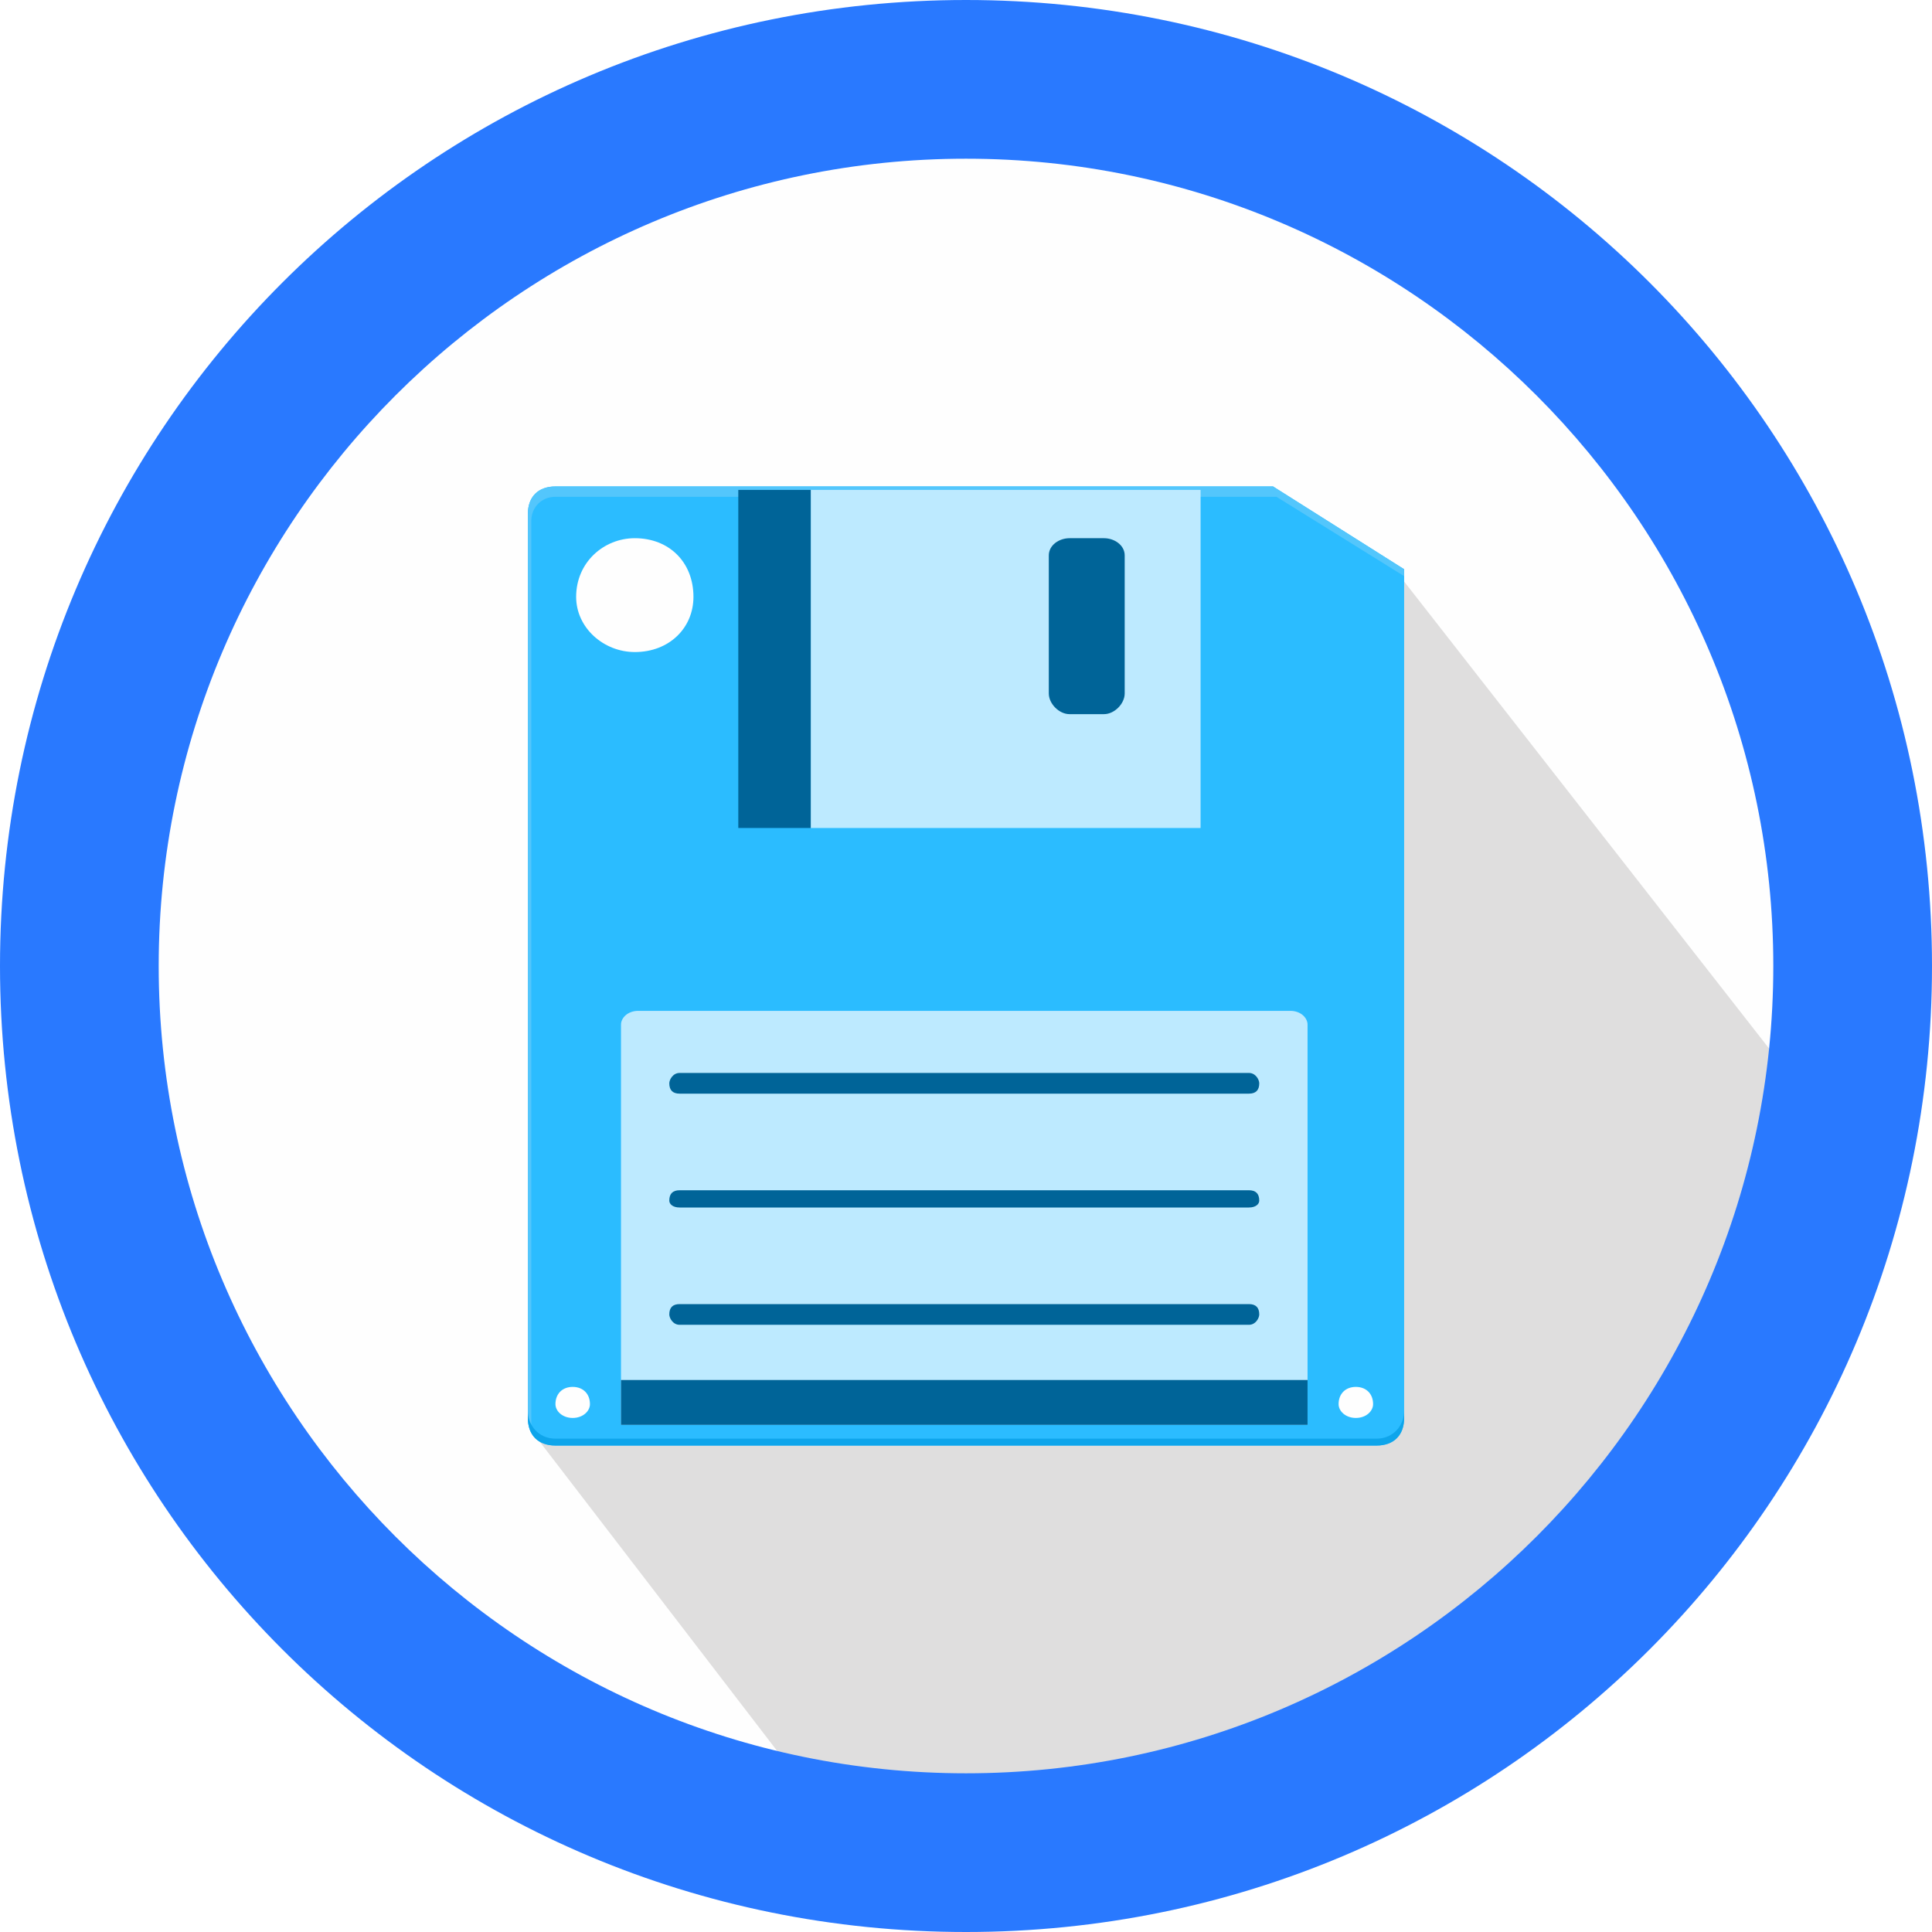
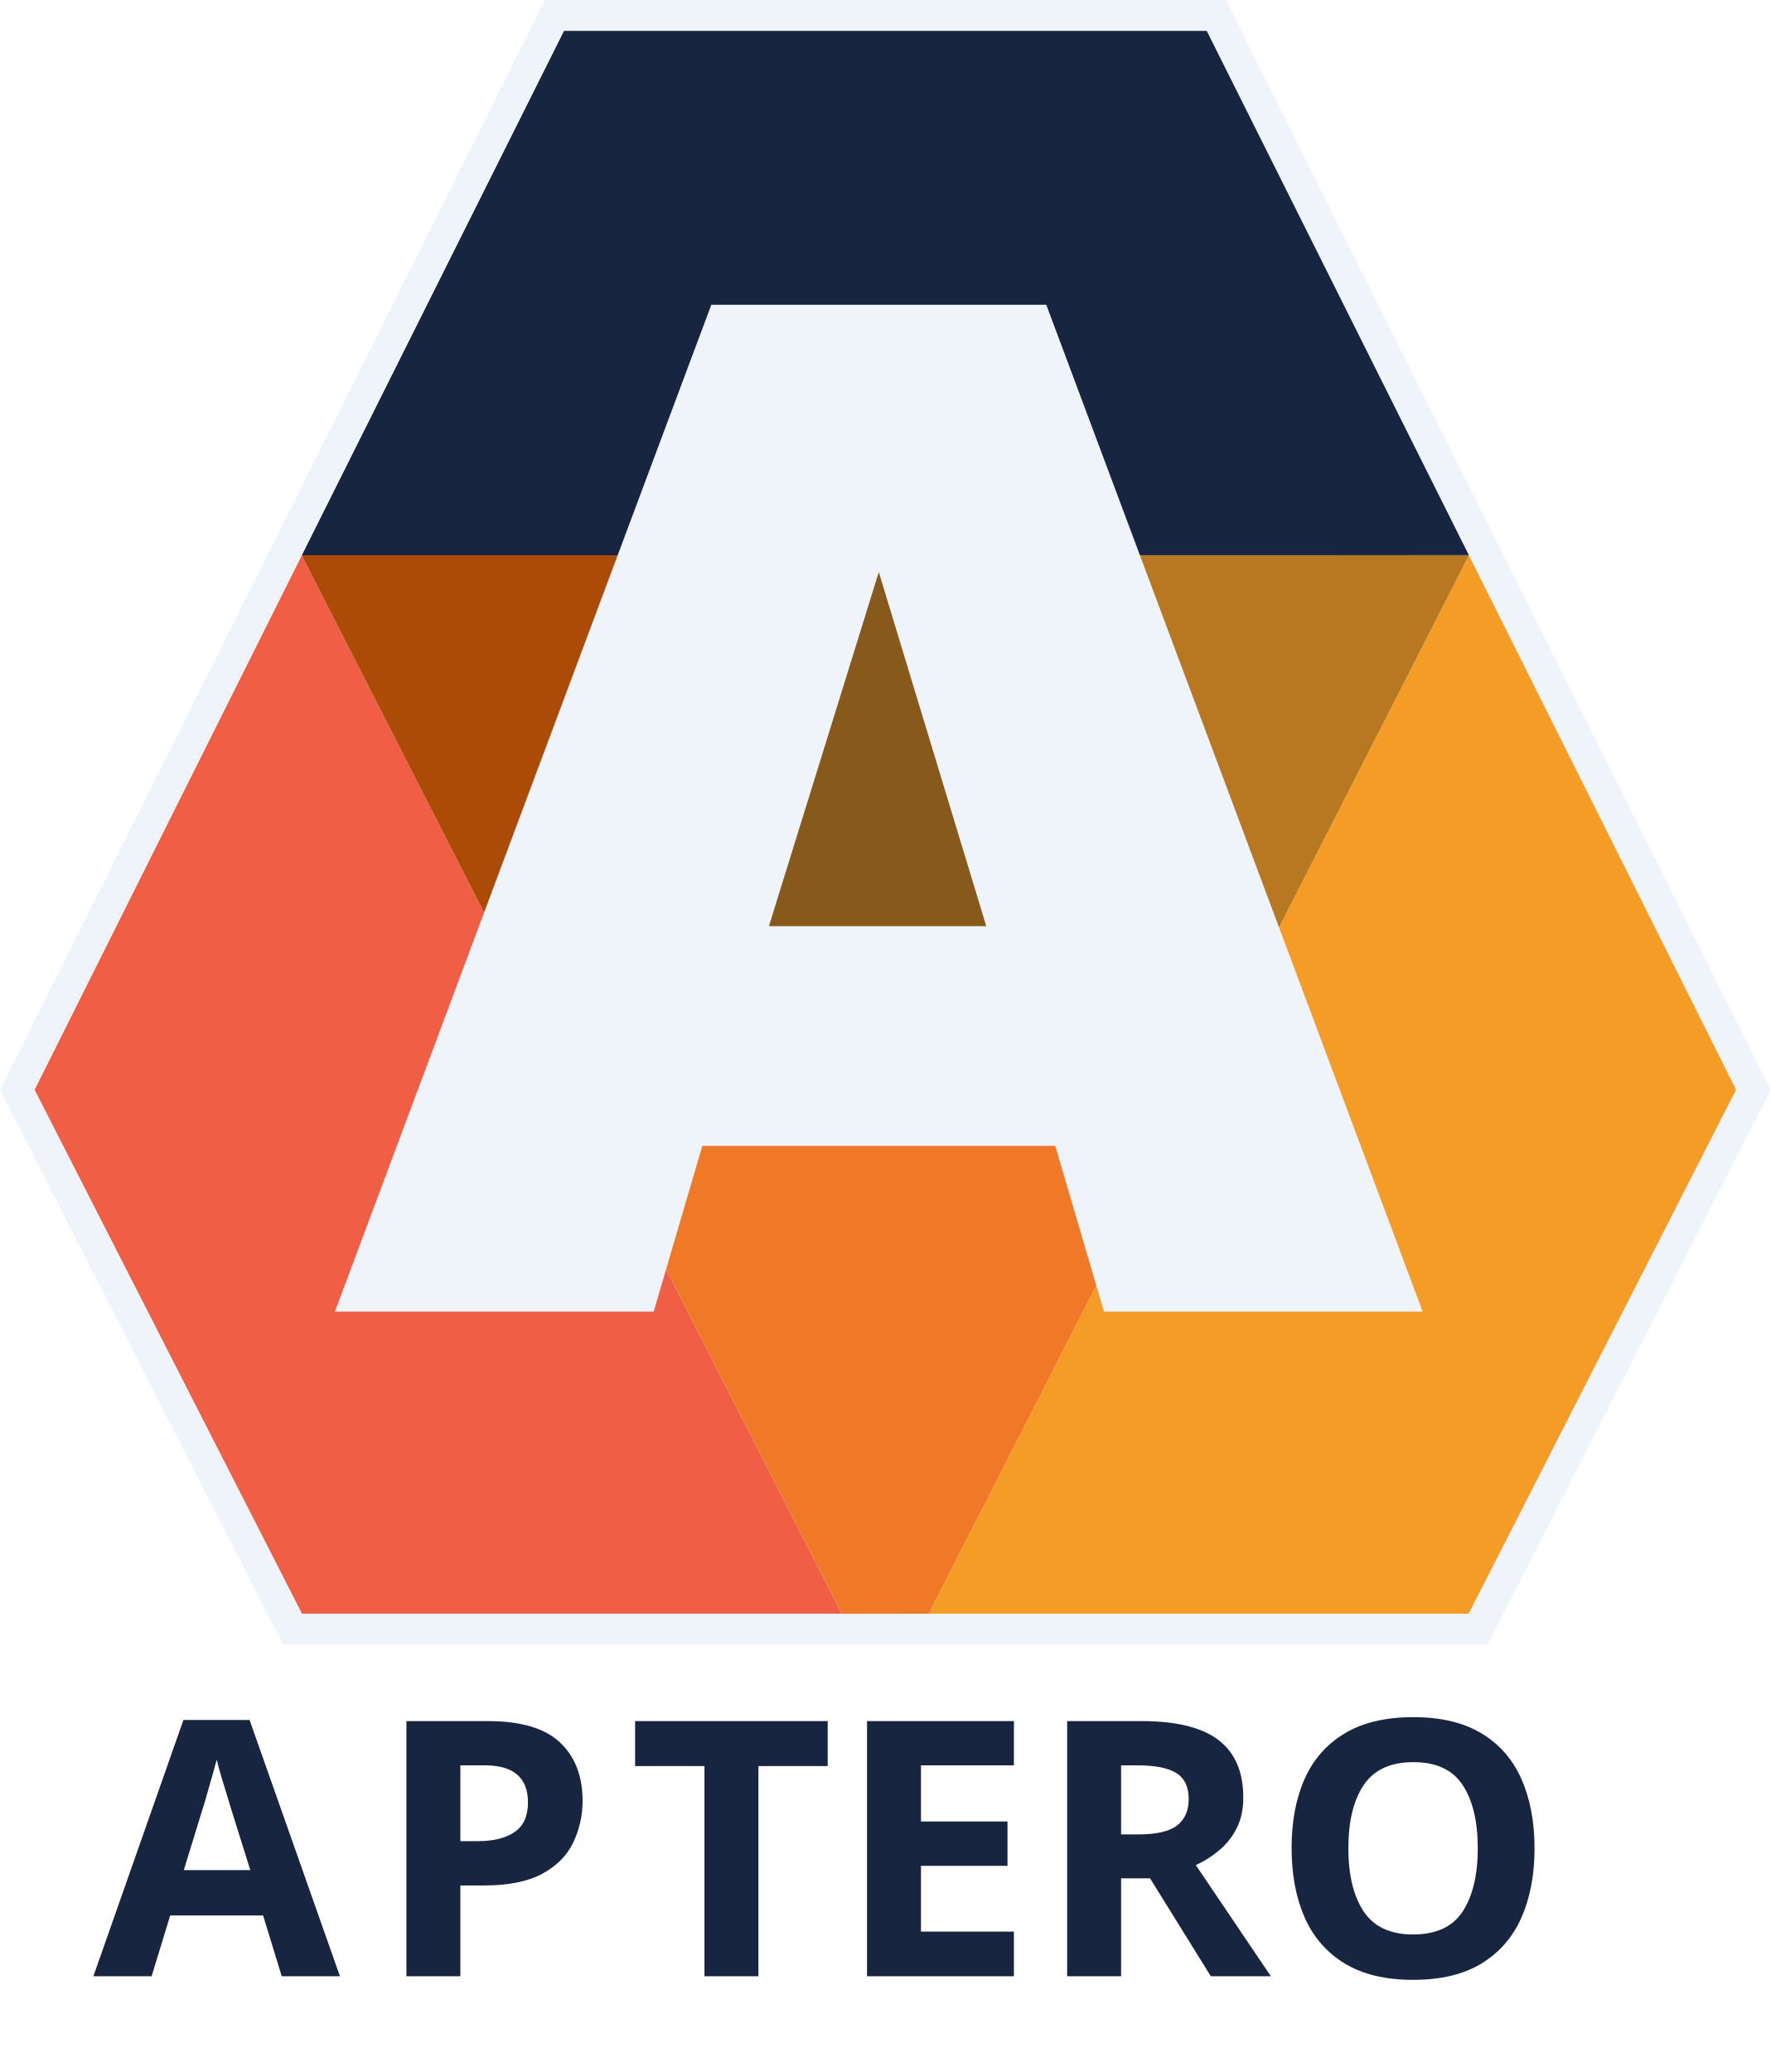
- <svg xmlns="http://www.w3.org/2000/svg" xml:space="preserve" width="560" height="560" version="1.1" style="clip-rule:evenodd;fill-rule:evenodd;image-rendering:optimizeQuality;shape-rendering:geometricPrecision;text-rendering:geometricPrecision" viewBox="0 0 560 560" id="svg44">
-   <defs id="defs4">
-     <style type="text/css" id="style2">
-       
-        .fil1 {fill:#FEFEFE}
-        .fil6 {fill:#006498}
-        .fil7 {fill:#0EA5EB}
-        .fil8 {fill:#2979FF}
-        .fil3 {fill:#2BBCFF}
-        .fil0 {fill:#455A64}
-        .fil4 {fill:#53C6FC}
-        .fil5 {fill:#BDEAFF}
-        .fil2 {fill:#332C2B;fill-opacity:0.149}
-       
-     </style>
+ <svg xmlns="http://www.w3.org/2000/svg" viewBox="0 0 345.07 403.76">
+   <defs>
+     <style>.cls-1{fill:#f05e46;}.cls-2,.cls-9{fill:#172540;}.cls-3{fill:#f59c26;}.cls-4{fill:#ac4a07;}.cls-5{fill:#b77821;}.cls-6{fill:#f07927;}.cls-7{fill:#87591b;}.cls-8{fill:#eff4fa;}.cls-9{font-size:69.64px;font-family:Montserrat-ExtraBold, Montserrat;font-weight:800;}.cls-10{letter-spacing:-0.03em;}</style>
  </defs>
-   <g id="g85" transform="translate(-70,-70)">
-     <path class="fil1" d="M 350,71 C 504,71 629,196 629,350 629,504 504,629 350,629 196,629 71,504 71,350 71,196 196,71 350,71 Z" id="path9" style="fill:#fefefe" />
-     <path class="fil2" d="M 475,236 593,387 C 596,503 444,639 301,585 L 225,486 339,330 c 0,0 138,-95 136,-94 z" id="path11" style="fill:#332c2b;fill-opacity:0.149" />
-     <path class="fil3" d="m 231,211 h 208 l 38,24 v 246 c 0,5 -3,8 -8,8 H 231 c -5,0 -8,-3 -8,-8 V 219 c 0,-5 3,-8 8,-8 z" id="path13" style="fill:#2bbcff" />
-     <path class="fil4" d="m 231,211 h 208 l 38,24 v 2 L 440,214 H 231 c -4,0 -7,3 -7,7 v 263 c -1,-1 -1,-2 -1,-3 V 219 c 0,-5 3,-8 8,-8 z" id="path15" style="fill:#53c6fc" />
-     <polygon class="fil5" points="305,212 418,212 418,310 305,310 " id="polygon17" style="fill:#bdeaff" />
-     <path class="fil5" d="m 255,363 h 189 c 3,0 5,2 5,4 V 483 H 250 V 367 c 0,-2 2,-4 5,-4 z" id="path19" style="fill:#bdeaff" />
-     <polygon class="fil6" points="250,470 449,470 449,483 250,483 " id="polygon21" style="fill:#006498" />
-     <path class="fil6" d="m 380,226 h 10 c 3,0 6,2 6,5 v 40 c 0,3 -3,6 -6,6 h -10 c -3,0 -6,-3 -6,-6 v -40 c 0,-3 3,-5 6,-5 z" id="path23" style="fill:#006498" />
-     <path class="fil1" d="m 254,226 c 10,0 17,7 17,17 0,9 -7,16 -17,16 -9,0 -17,-7 -17,-16 0,-10 8,-17 17,-17 z" id="path25" style="fill:#fefefe" />
-     <path class="fil6" d="m 267,448 h 165 c 2,0 3,1 3,3 v 0 c 0,1 -1,3 -3,3 H 267 c -2,0 -3,-2 -3,-3 v 0 c 0,-2 1,-3 3,-3 z" id="path27" style="fill:#006498" />
-     <path class="fil6" d="m 267,415 h 165 c 2,0 3,1 3,3 v 0 c 0,1 -1,2 -3,2 H 267 c -2,0 -3,-1 -3,-2 v 0 c 0,-2 1,-3 3,-3 z" id="path29" style="fill:#006498" />
-     <path class="fil6" d="m 267,381 h 165 c 2,0 3,2 3,3 v 0 c 0,2 -1,3 -3,3 H 267 c -2,0 -3,-1 -3,-3 v 0 c 0,-1 1,-3 3,-3 z" id="path31" style="fill:#006498" />
-     <path class="fil1" d="m 236,472 c 3,0 5,2 5,5 0,2 -2,4 -5,4 -3,0 -5,-2 -5,-4 0,-3 2,-5 5,-5 z" id="path33" style="fill:#fefefe" />
-     <path class="fil1" d="m 463,472 c 3,0 5,2 5,5 0,2 -2,4 -5,4 -3,0 -5,-2 -5,-4 0,-3 2,-5 5,-5 z" id="path35" style="fill:#fefefe" />
-     <polygon class="fil6" points="305,212 284,212 284,310 305,310 " id="polygon37" style="fill:#006498" />
-     <path class="fil7" d="m 477,479 v 2 c 0,5 -3,8 -8,8 H 231 c -5,0 -8,-3 -8,-8 v -2 c 0,4 3,8 8,8 h 238 c 5,0 8,-4 8,-8 z" id="path39" style="fill:#0ea5eb" />
-     <path class="fil8" d="M 350,70 C 505,70 630,195 630,350 630,505 505,630 350,630 195,630 70,505 70,350 70,195 195,70 350,70 Z m 0,46 C 479,116 584,221 584,350 584,479 479,584 350,584 221,584 116,479 116,350 116,221 221,116 350,116 Z" id="path41" style="fill:#2979ff" />
+   <g id="Calque_2" data-name="Calque 2">
+     <g id="Logos_carre" data-name="Logos carre">
+       <g id="Sigle">
+         <polygon id="Principale_Rouge" data-name="Principale Rouge" class="cls-1" points="58.79 108.22 164.08 314.49 58.84 314.49 6.72 212.36 58.79 108.22" />
+         <polygon id="Principale_Bleu" data-name="Principale Bleu" class="cls-2" points="109.9 6 58.79 108.22 286.3 108.19 235.19 6 109.9 6" />
+         <polygon id="Principale_Jaune" data-name="Principale Jaune" class="cls-3" points="286.28 108.21 180.99 314.47 286.23 314.47 338.35 212.35 286.28 108.21" />
+         <polygon id="Secondaire_Gauche" data-name="Secondaire Gauche" class="cls-4" points="111.43 211.34 148.86 108.22 58.79 108.22 111.43 211.34" />
+         <polygon id="Secondaire_Droite" data-name="Secondaire Droite" class="cls-5" points="233.63 211.35 286.28 108.21 195.71 108.22 233.63 211.35" />
+         <polygon id="Secondaire_Bas" data-name="Secondaire Bas" class="cls-6" points="111.43 211.34 233.63 211.35 180.99 314.47 164.08 314.49 111.43 211.34" />
+         <polygon id="Secondaire_Centre" data-name="Secondaire Centre" class="cls-7" points="148.86 108.22 195.71 108.22 233.63 211.35 111.43 211.34 148.86 108.22" />
+         <path id="A" class="cls-8" d="M203.9,59.39l73.35,196.19H215.13l-9.48-32.29H136.87l-9.48,32.29H65.27L138.62,59.39ZM149.85,180.47H192.2l-20.94-69Z" />
+         <g id="Contour">
+           <path class="cls-8" d="M235.19,6,338.35,212.35,286.23,314.47l-227.39,0L6.72,212.36,109.9,6H235.19m3.71-6H106.19l-1.65,3.32L1.36,209.68,0,212.39l1.38,2.7L53.49,317.22l1.67,3.27h3.68l227.39,0h3.68l1.67-3.27,52.11-102.13,1.38-2.7-1.35-2.71L240.56,3.32,238.9,0Z" />
+         </g>
+       </g>
+       <text class="cls-9" transform="translate(18.2 385.1)">A<tspan class="cls-10" x="54.74" y="0">P</tspan>
+         <tspan x="104.18" y="0">TERO</tspan>
+       </text>
+     </g>
  </g>
</svg>
